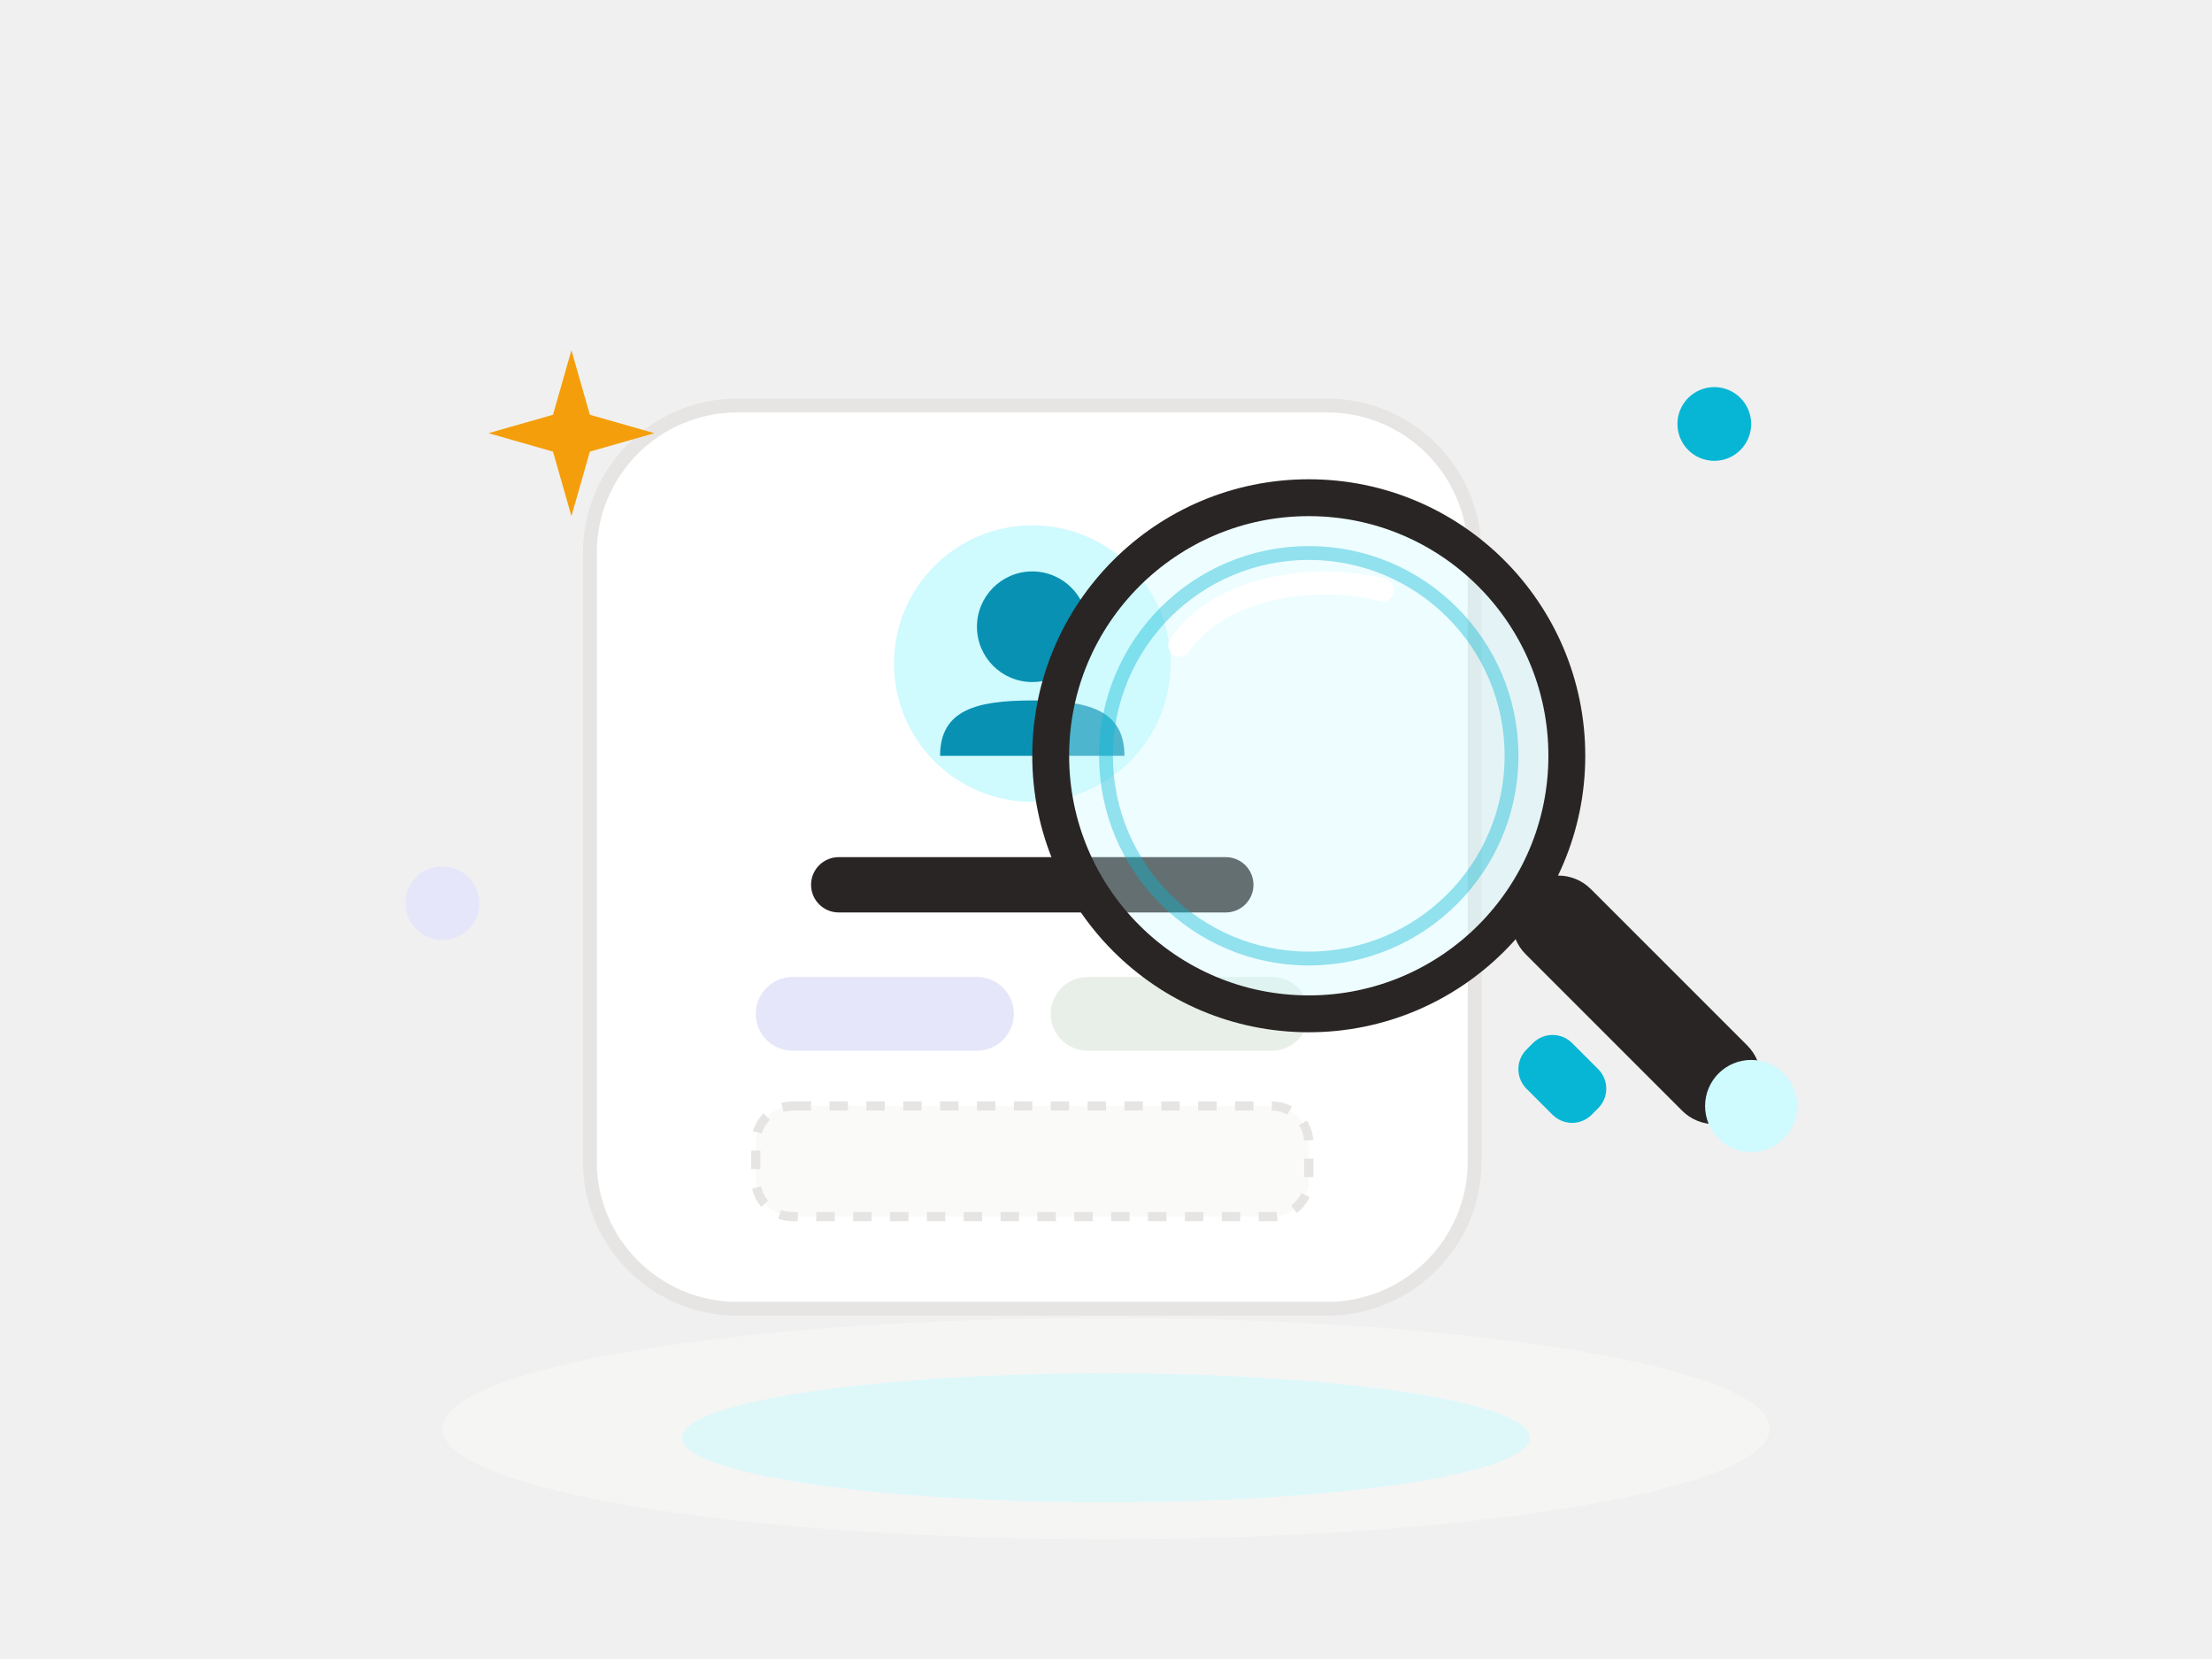
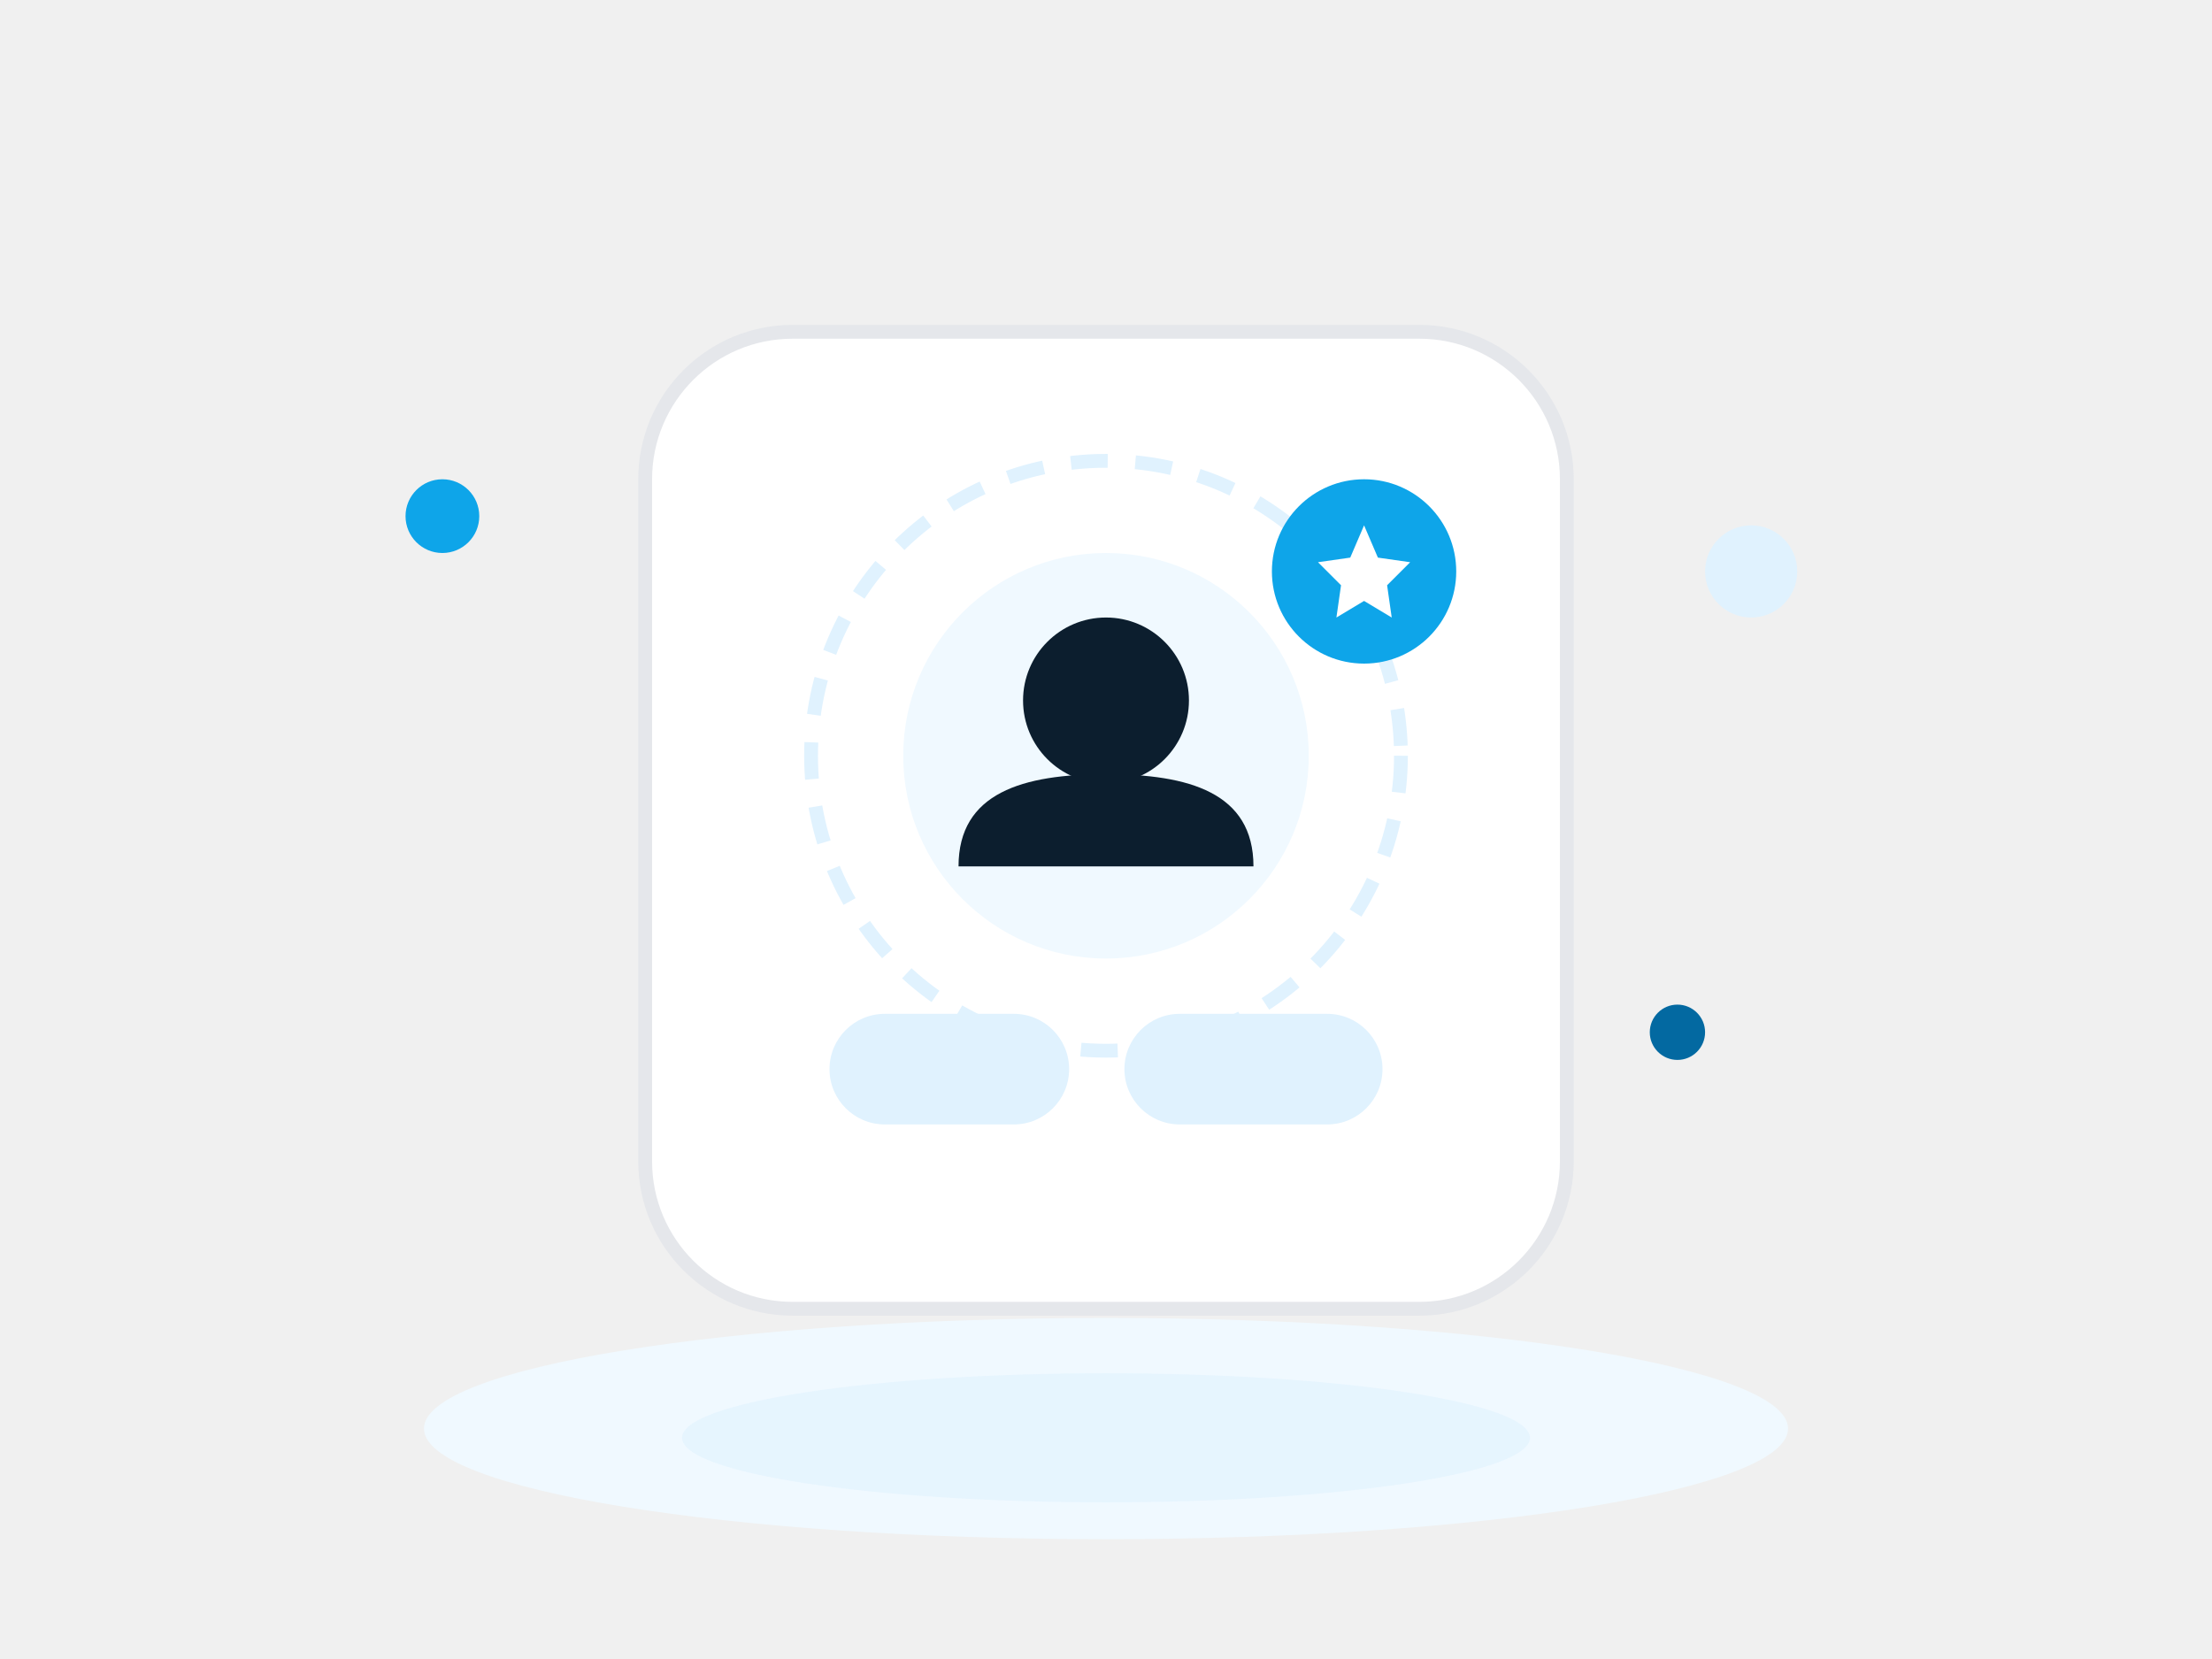
<svg xmlns="http://www.w3.org/2000/svg" viewBox="0 0 240 180" width="240" height="180" fill="none">
-   <ellipse cx="120" cy="155" rx="72" ry="12" fill="#F5F5F4" />
-   <ellipse cx="120" cy="156" rx="46" ry="7" fill="#CFFAFE" opacity="0.6" />
-   <g transform="translate(64, 44)">
-     <rect width="96" height="98" rx="16" fill="#FFFFFF" stroke="#E7E5E4" stroke-width="1.5" />
-     <circle cx="48" cy="28" r="15" fill="#CFFAFE" />
-     <circle cx="48" cy="24" r="6" fill="#0891B2" />
-     <path d="M38 38C38 33 42 32 48 32C54 32 58 33 58 38H38Z" fill="#0891B2" />
-     <rect x="24" y="49" width="48" height="6" rx="3" fill="#292524" />
-     <rect x="18" y="62" width="28" height="8" rx="4" fill="#E6E6FA" />
-     <rect x="50" y="62" width="28" height="8" rx="4" fill="#E8EFE8" />
-     <rect x="18" y="76" width="60" height="12" rx="4" fill="#FAFAF9" stroke="#E7E5E4" stroke-width="1" stroke-dasharray="2 2" />
+   <ellipse cx="120" cy="155" rx="74" ry="12" fill="#F0F9FF" />
+   <ellipse cx="120" cy="156" rx="46" ry="7" fill="#E0F2FE" opacity="0.6" />
+   <g transform="translate(70, 36)">
+     <rect width="100" height="106" rx="16" fill="#FFFFFF" stroke="#E5E7EB" stroke-width="1.5" />
+     <circle cx="50" cy="46" r="32" stroke="#E0F2FE" stroke-width="1.5" stroke-dasharray="4 3" />
+     <circle cx="50" cy="46" r="22" fill="#F0F9FF" />
+     <circle cx="50" cy="40" r="9" fill="#0C1E2E" />
+     <path d="M34 58C34 50 41 48 50 48C59 48 66 50 66 58" fill="#0C1E2E" />
+     <g transform="translate(68, 16)">
+       <circle cx="10" cy="10" r="10" fill="#0EA5E9" />
+       <path d="M10 5L11.5 8.5L15 9L12.5 11.5L13 15L10 13.2L7 15L7.5 11.5L5 9L8.5 8.5Z" fill="#FFFFFF" />
+     </g>
+     <rect x="20" y="74" width="26" height="12" rx="6" fill="#E0F2FE" />
+     <rect x="52" y="74" width="28" height="12" rx="6" fill="#E0F2FE" />
  </g>
-   <g transform="translate(108, 48)">
-     <circle cx="34" cy="34" r="28" fill="#CFFAFE" fill-opacity="0.35" />
-     <circle cx="34" cy="34" r="28" stroke="#292524" stroke-width="4" />
-     <circle cx="34" cy="34" r="22" stroke="#06B6D4" stroke-opacity="0.4" stroke-width="1.5" />
-     <path d="M20 22C24 16 34 14 42 16" stroke="#FFFFFF" stroke-width="2.5" stroke-linecap="round" />
-     <rect x="54" y="52" width="10" height="34" rx="5" transform="rotate(-45 54 52)" fill="#292524" />
-     <rect x="55.5" y="68" width="7" height="10" rx="3" transform="rotate(-45 55.5 68)" fill="#06B6D4" />
-   </g>
-   <g transform="translate(50, 36)">
-     <path d="M12 2L14 9L21 11L14 13L12 20L10 13L3 11L10 9L12 2Z" fill="#F59E0B" />
-   </g>
-   <circle cx="186" cy="46" r="4" fill="#06B6D4" />
-   <circle cx="48" cy="98" r="4" fill="#E6E6FA" />
-   <circle cx="190" cy="120" r="5" fill="#CFFAFE" />
+   <circle cx="48" cy="56" r="4" fill="#0EA5E9" />
+   <circle cx="190" cy="62" r="5" fill="#E0F2FE" />
+   <circle cx="182" cy="112" r="3" fill="#0369A1" />
</svg>
